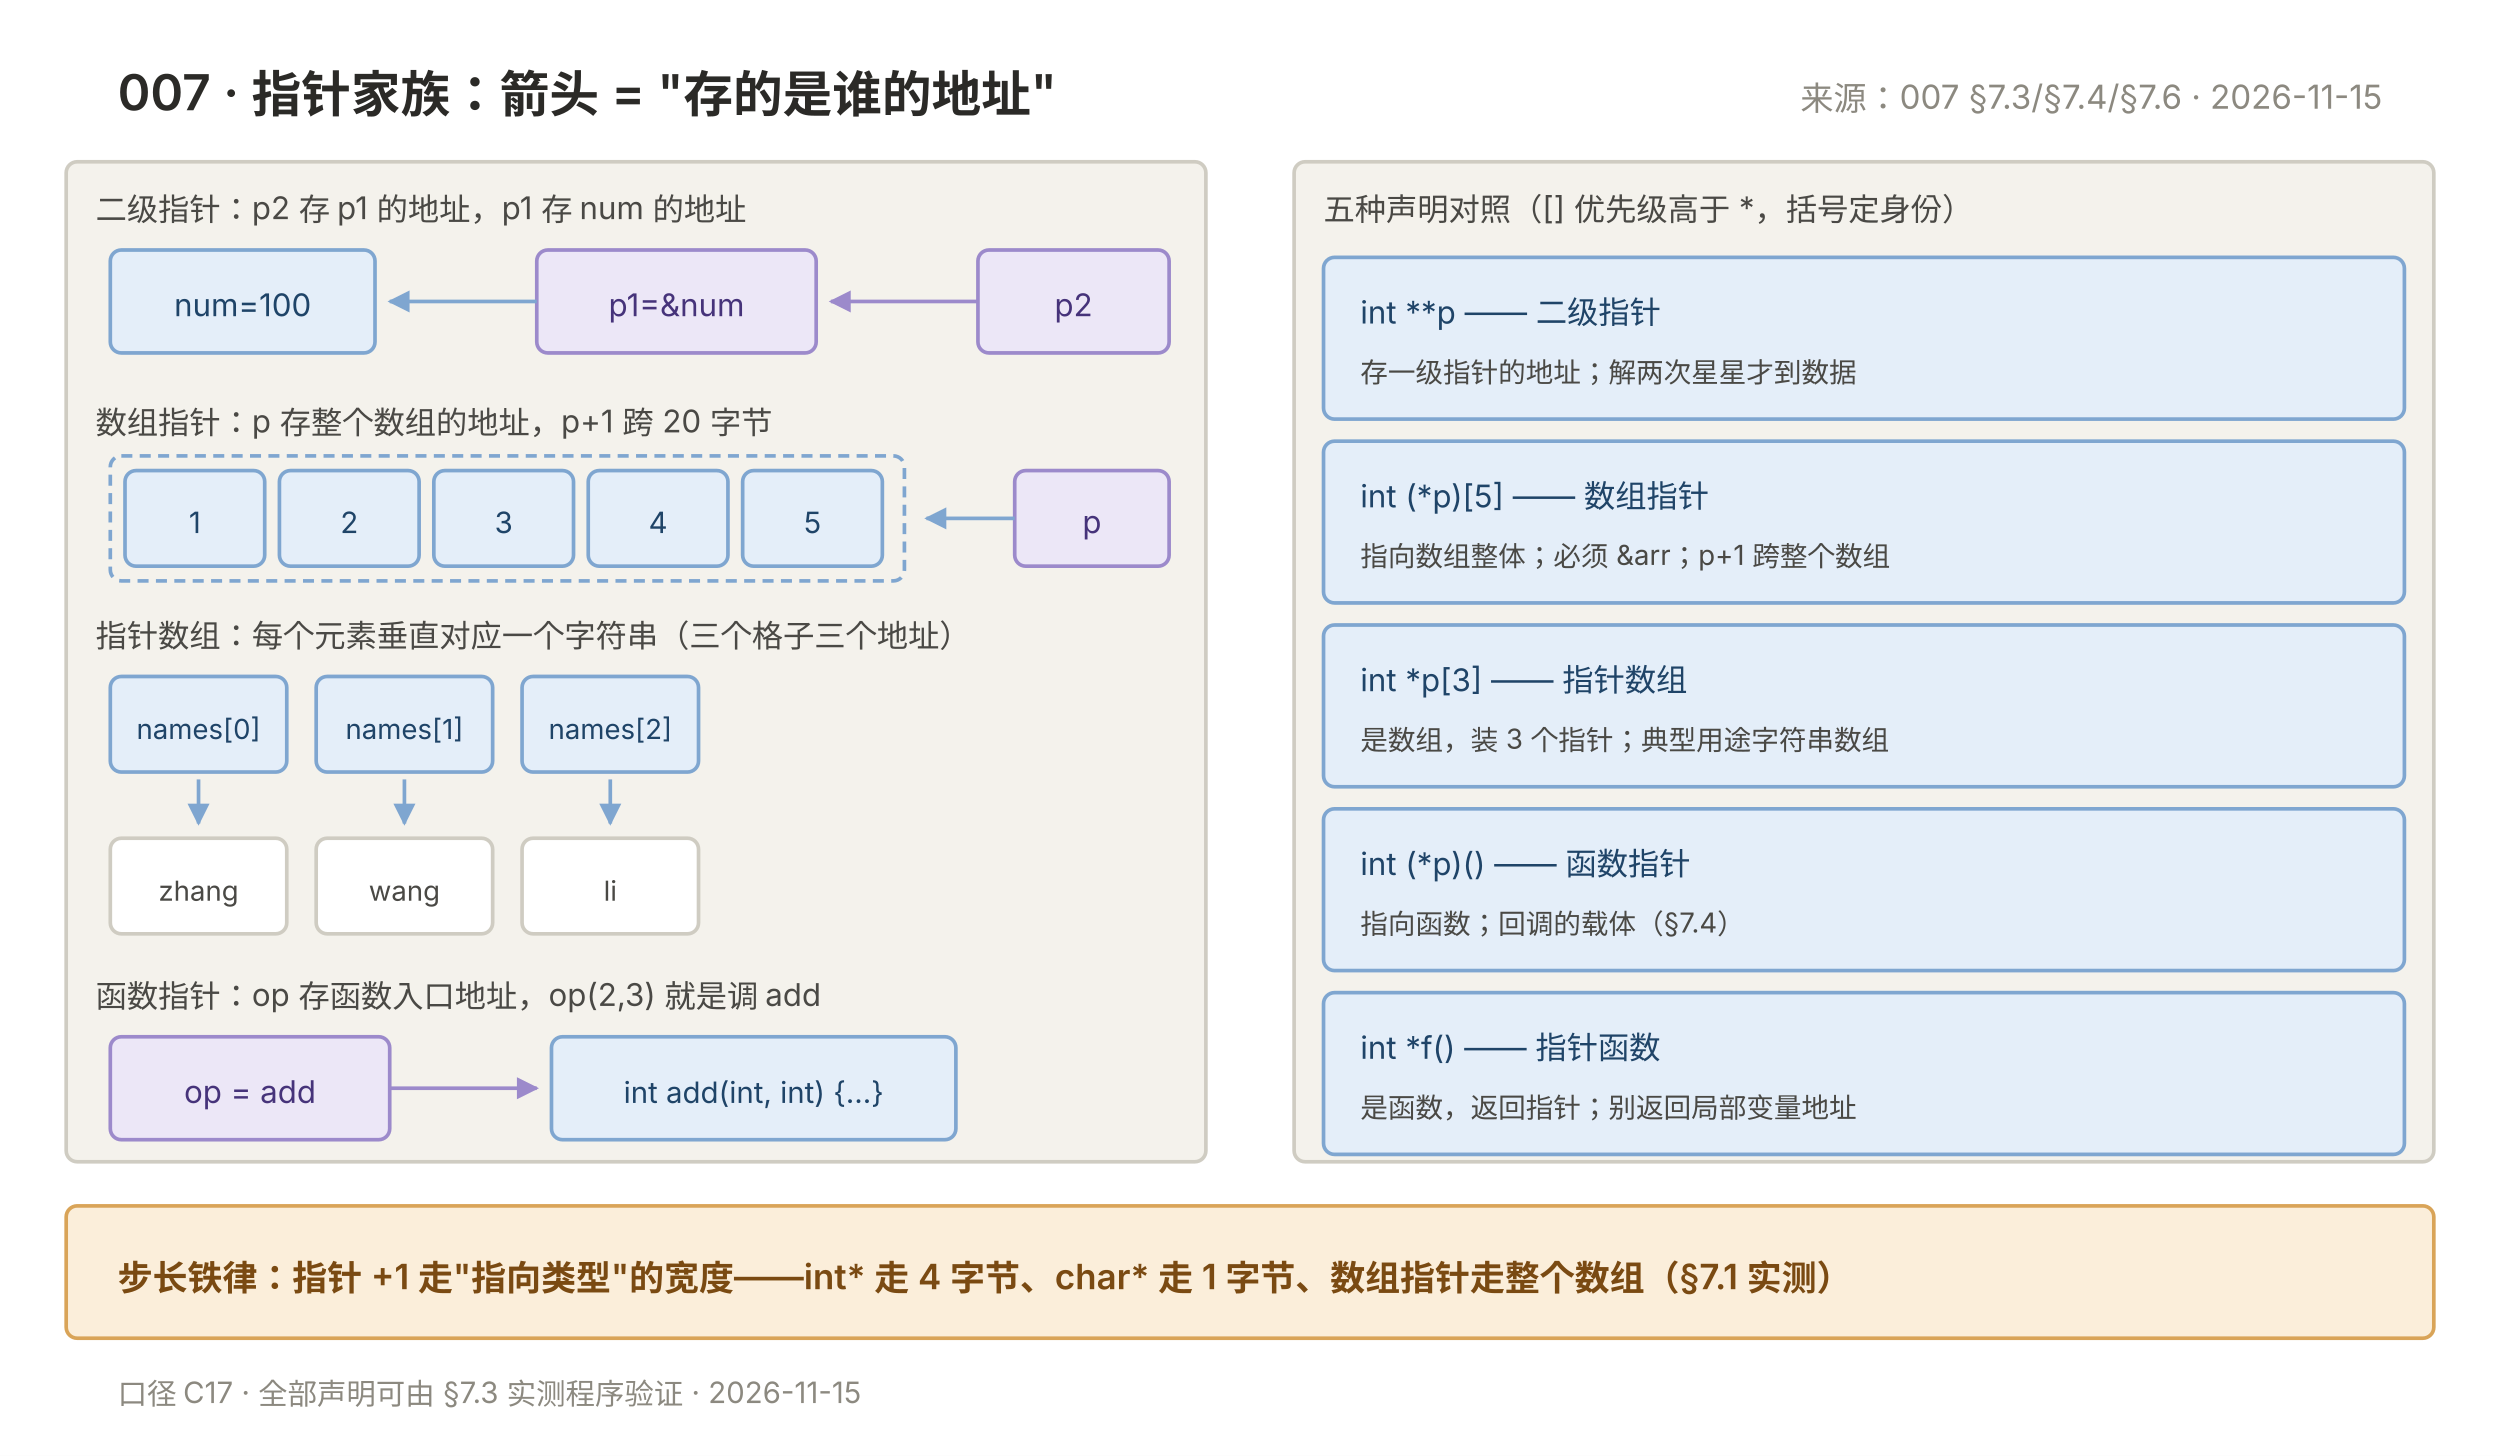
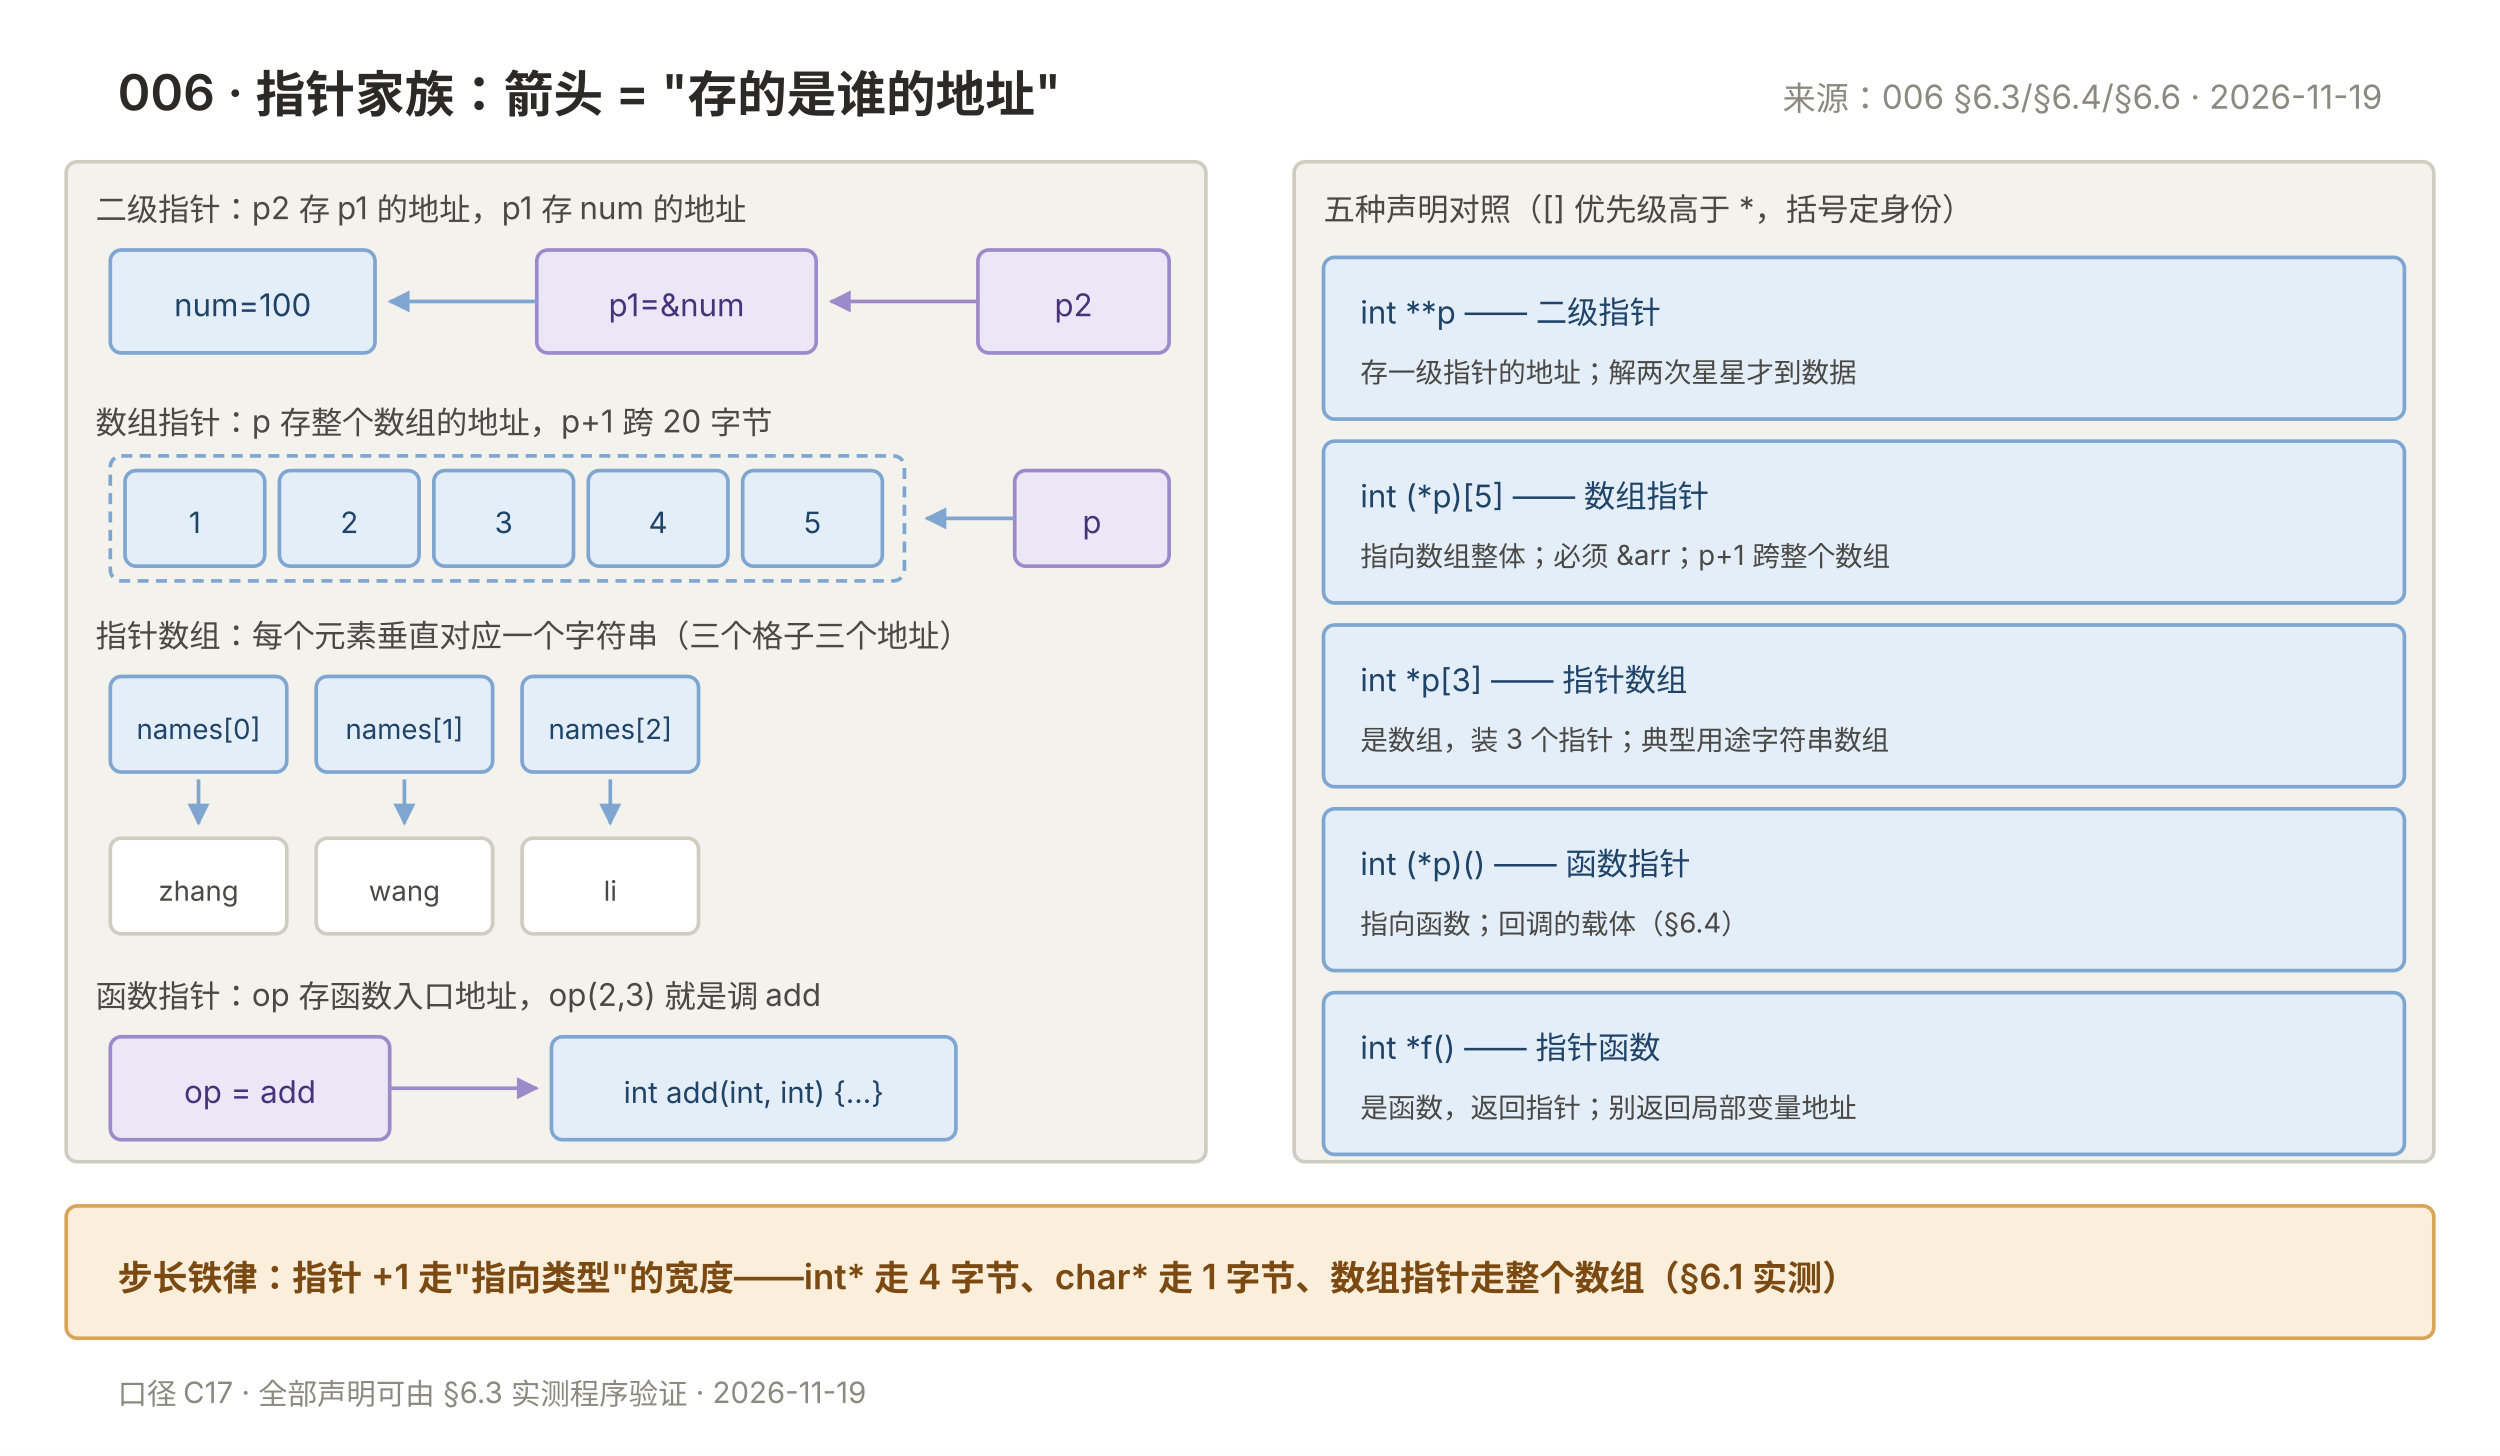
<svg xmlns="http://www.w3.org/2000/svg" width="1200" height="698.82" viewBox="0 0 680 396" font-family="-apple-system, 'Segoe UI', 'Microsoft YaHei', 'PingFang SC', sans-serif">
  <rect x="0" y="0" width="680" height="396" fill="#FFFFFF" />
  <defs>
-     <marker id="a7Blue" viewBox="0 0 10 10" refX="9" refY="5" markerWidth="6" markerHeight="6" orient="auto-start-reverse">
+     <marker id="a6Blue" viewBox="0 0 10 10" refX="9" refY="5" markerWidth="6" markerHeight="6" orient="auto-start-reverse">
      <path d="M0,0 L10,5 L0,10 z" fill="#7FA6D0" />
    </marker>
-     <marker id="a7Purple" viewBox="0 0 10 10" refX="9" refY="5" markerWidth="6" markerHeight="6" orient="auto-start-reverse">
+     <marker id="a6Purple" viewBox="0 0 10 10" refX="9" refY="5" markerWidth="6" markerHeight="6" orient="auto-start-reverse">
      <path d="M0,0 L10,5 L0,10 z" fill="#9C8ACB" />
    </marker>
  </defs>
-   <text x="32" y="30" font-size="13.5" font-weight="600" fill="#2B2A27">007 · 指针家族：箭头 = "存的是谁的地址"</text>
-   <text x="648" y="30" font-size="9" fill="#8C8980" text-anchor="end">来源：007 §7.3/§7.4/§7.6 · 2026-11-15</text>
+   <text x="32" y="30" font-size="13.5" font-weight="600" fill="#2B2A27">006 · 指针家族：箭头 = "存的是谁的地址"</text>
+   <text x="648" y="30" font-size="9" fill="#8C8980" text-anchor="end">来源：006 §6.3/§6.4/§6.6 · 2026-11-19</text>
  <rect x="18" y="44" width="310" height="272" rx="3" fill="#F4F2EC" stroke="#CFCCC2" />
  <text x="26" y="60" font-size="8.5" fill="#4A4945">二级指针：p2 存 p1 的地址，p1 存 num 的地址</text>
  <rect x="30" y="68" width="72" height="28" rx="3" fill="#E4EEF9" stroke="#7FA6D0" />
  <text x="66" y="86" font-size="8.5" fill="#1F4468" text-anchor="middle">num=100</text>
  <rect x="146" y="68" width="76" height="28" rx="3" fill="#ECE7F7" stroke="#9C8ACB" />
  <text x="184" y="86" font-size="8.5" fill="#46337A" text-anchor="middle">p1=&amp;num</text>
  <rect x="266" y="68" width="52" height="28" rx="3" fill="#ECE7F7" stroke="#9C8ACB" />
  <text x="292" y="86" font-size="8.5" fill="#46337A" text-anchor="middle">p2</text>
-   <line x1="146" y1="82" x2="106" y2="82" stroke="#7FA6D0" marker-end="url(#a7Blue)" />
-   <line x1="266" y1="82" x2="226" y2="82" stroke="#9C8ACB" marker-end="url(#a7Purple)" />
+   <line x1="146" y1="82" x2="106" y2="82" stroke="#7FA6D0" marker-end="url(#a6Blue)" />
+   <line x1="266" y1="82" x2="226" y2="82" stroke="#9C8ACB" marker-end="url(#a6Purple)" />
  <text x="26" y="118" font-size="8.5" fill="#4A4945">数组指针：p 存整个数组的地址，p+1 跨 20 字节</text>
  <rect x="30" y="124" width="216" height="34" rx="3" fill="none" stroke="#7FA6D0" stroke-dasharray="3,2" />
  <rect x="34" y="128" width="38" height="26" rx="3" fill="#E4EEF9" stroke="#7FA6D0" />
  <text x="53" y="145" font-size="8" fill="#1F4468" text-anchor="middle">1</text>
  <rect x="76" y="128" width="38" height="26" rx="3" fill="#E4EEF9" stroke="#7FA6D0" />
  <text x="95" y="145" font-size="8" fill="#1F4468" text-anchor="middle">2</text>
  <rect x="118" y="128" width="38" height="26" rx="3" fill="#E4EEF9" stroke="#7FA6D0" />
  <text x="137" y="145" font-size="8" fill="#1F4468" text-anchor="middle">3</text>
  <rect x="160" y="128" width="38" height="26" rx="3" fill="#E4EEF9" stroke="#7FA6D0" />
  <text x="179" y="145" font-size="8" fill="#1F4468" text-anchor="middle">4</text>
  <rect x="202" y="128" width="38" height="26" rx="3" fill="#E4EEF9" stroke="#7FA6D0" />
  <text x="221" y="145" font-size="8" fill="#1F4468" text-anchor="middle">5</text>
  <rect x="276" y="128" width="42" height="26" rx="3" fill="#ECE7F7" stroke="#9C8ACB" />
  <text x="297" y="145" font-size="8.5" fill="#46337A" text-anchor="middle">p</text>
-   <line x1="276" y1="141" x2="252" y2="141" stroke="#7FA6D0" marker-end="url(#a7Blue)" />
+   <line x1="276" y1="141" x2="252" y2="141" stroke="#7FA6D0" marker-end="url(#a6Blue)" />
  <text x="26" y="176" font-size="8.5" fill="#4A4945">指针数组：每个元素垂直对应一个字符串（三个格子三个地址）</text>
  <rect x="30" y="184" width="48" height="26" rx="3" fill="#E4EEF9" stroke="#7FA6D0" />
  <text x="54" y="201" font-size="7.5" fill="#1F4468" text-anchor="middle">names[0]</text>
  <rect x="86" y="184" width="48" height="26" rx="3" fill="#E4EEF9" stroke="#7FA6D0" />
  <text x="110" y="201" font-size="7.5" fill="#1F4468" text-anchor="middle">names[1]</text>
  <rect x="142" y="184" width="48" height="26" rx="3" fill="#E4EEF9" stroke="#7FA6D0" />
  <text x="166" y="201" font-size="7.5" fill="#1F4468" text-anchor="middle">names[2]</text>
-   <line x1="54" y1="212" x2="54" y2="224" stroke="#7FA6D0" marker-end="url(#a7Blue)" />
-   <line x1="110" y1="212" x2="110" y2="224" stroke="#7FA6D0" marker-end="url(#a7Blue)" />
-   <line x1="166" y1="212" x2="166" y2="224" stroke="#7FA6D0" marker-end="url(#a7Blue)" />
+   <line x1="54" y1="212" x2="54" y2="224" stroke="#7FA6D0" marker-end="url(#a6Blue)" />
+   <line x1="110" y1="212" x2="110" y2="224" stroke="#7FA6D0" marker-end="url(#a6Blue)" />
+   <line x1="166" y1="212" x2="166" y2="224" stroke="#7FA6D0" marker-end="url(#a6Blue)" />
  <rect x="30" y="228" width="48" height="26" rx="3" fill="#FFFFFF" stroke="#CFCCC2" />
  <text x="54" y="245" font-size="7.5" fill="#4A4945" text-anchor="middle">zhang</text>
  <rect x="86" y="228" width="48" height="26" rx="3" fill="#FFFFFF" stroke="#CFCCC2" />
  <text x="110" y="245" font-size="7.5" fill="#4A4945" text-anchor="middle">wang</text>
  <rect x="142" y="228" width="48" height="26" rx="3" fill="#FFFFFF" stroke="#CFCCC2" />
  <text x="166" y="245" font-size="7.5" fill="#4A4945" text-anchor="middle">li</text>
  <text x="26" y="274" font-size="8.5" fill="#4A4945">函数指针：op 存函数入口地址，op(2,3) 就是调 add</text>
  <rect x="30" y="282" width="76" height="28" rx="3" fill="#ECE7F7" stroke="#9C8ACB" />
  <text x="68" y="300" font-size="8.5" fill="#46337A" text-anchor="middle">op = add</text>
  <rect x="150" y="282" width="110" height="28" rx="3" fill="#E4EEF9" stroke="#7FA6D0" />
  <text x="205" y="300" font-size="8" fill="#1F4468" text-anchor="middle">int add(int, int) {…}</text>
-   <line x1="106" y1="296" x2="146" y2="296" stroke="#9C8ACB" marker-end="url(#a7Purple)" />
+   <line x1="106" y1="296" x2="146" y2="296" stroke="#9C8ACB" marker-end="url(#a6Purple)" />
  <rect x="352" y="44" width="310" height="272" rx="3" fill="#F4F2EC" stroke="#CFCCC2" />
  <text x="360" y="60" font-size="8.5" fill="#4A4945">五种声明对照（[] 优先级高于 *，括号定身份）</text>
  <rect x="360" y="70" width="294" height="44" rx="3" fill="#E4EEF9" stroke="#7FA6D0" />
  <text x="370" y="88" font-size="8.5" fill="#1F4468">int **p —— 二级指针</text>
  <text x="370" y="104" font-size="7.5" fill="#4A4945">存一级指针的地址；解两次星星才到数据</text>
  <rect x="360" y="120" width="294" height="44" rx="3" fill="#E4EEF9" stroke="#7FA6D0" />
  <text x="370" y="138" font-size="8.5" fill="#1F4468">int (*p)[5] —— 数组指针</text>
  <text x="370" y="154" font-size="7.5" fill="#4A4945">指向数组整体；必须 &amp;arr；p+1 跨整个数组</text>
  <rect x="360" y="170" width="294" height="44" rx="3" fill="#E4EEF9" stroke="#7FA6D0" />
  <text x="370" y="188" font-size="8.5" fill="#1F4468">int *p[3] —— 指针数组</text>
  <text x="370" y="204" font-size="7.5" fill="#4A4945">是数组，装 3 个指针；典型用途字符串数组</text>
  <rect x="360" y="220" width="294" height="44" rx="3" fill="#E4EEF9" stroke="#7FA6D0" />
  <text x="370" y="238" font-size="8.5" fill="#1F4468">int (*p)() —— 函数指针</text>
-   <text x="370" y="254" font-size="7.5" fill="#4A4945">指向函数；回调的载体（§7.4）</text>
+   <text x="370" y="254" font-size="7.5" fill="#4A4945">指向函数；回调的载体（§6.4）</text>
  <rect x="360" y="270" width="294" height="44" rx="3" fill="#E4EEF9" stroke="#7FA6D0" />
  <text x="370" y="288" font-size="8.5" fill="#1F4468">int *f() —— 指针函数</text>
  <text x="370" y="304" font-size="7.5" fill="#4A4945">是函数，返回指针；别返回局部变量地址</text>
  <rect x="18" y="328" width="644" height="36" rx="3" fill="#FBEEDA" stroke="#D9A458" />
-   <text x="32" y="351" font-size="9.5" font-weight="600" fill="#7A4A12">步长铁律：指针 +1 走"指向类型"的宽度——int* 走 4 字节、char* 走 1 字节、数组指针走整个数组（§7.1 实测）</text>
-   <text x="32" y="382" font-size="8" fill="#8C8980">口径 C17 · 全部声明可由 §7.3 实测程序验证 · 2026-11-15</text>
+   <text x="32" y="351" font-size="9.5" font-weight="600" fill="#7A4A12">步长铁律：指针 +1 走"指向类型"的宽度——int* 走 4 字节、char* 走 1 字节、数组指针走整个数组（§6.1 实测）</text>
+   <text x="32" y="382" font-size="8" fill="#8C8980">口径 C17 · 全部声明可由 §6.3 实测程序验证 · 2026-11-19</text>
</svg>
